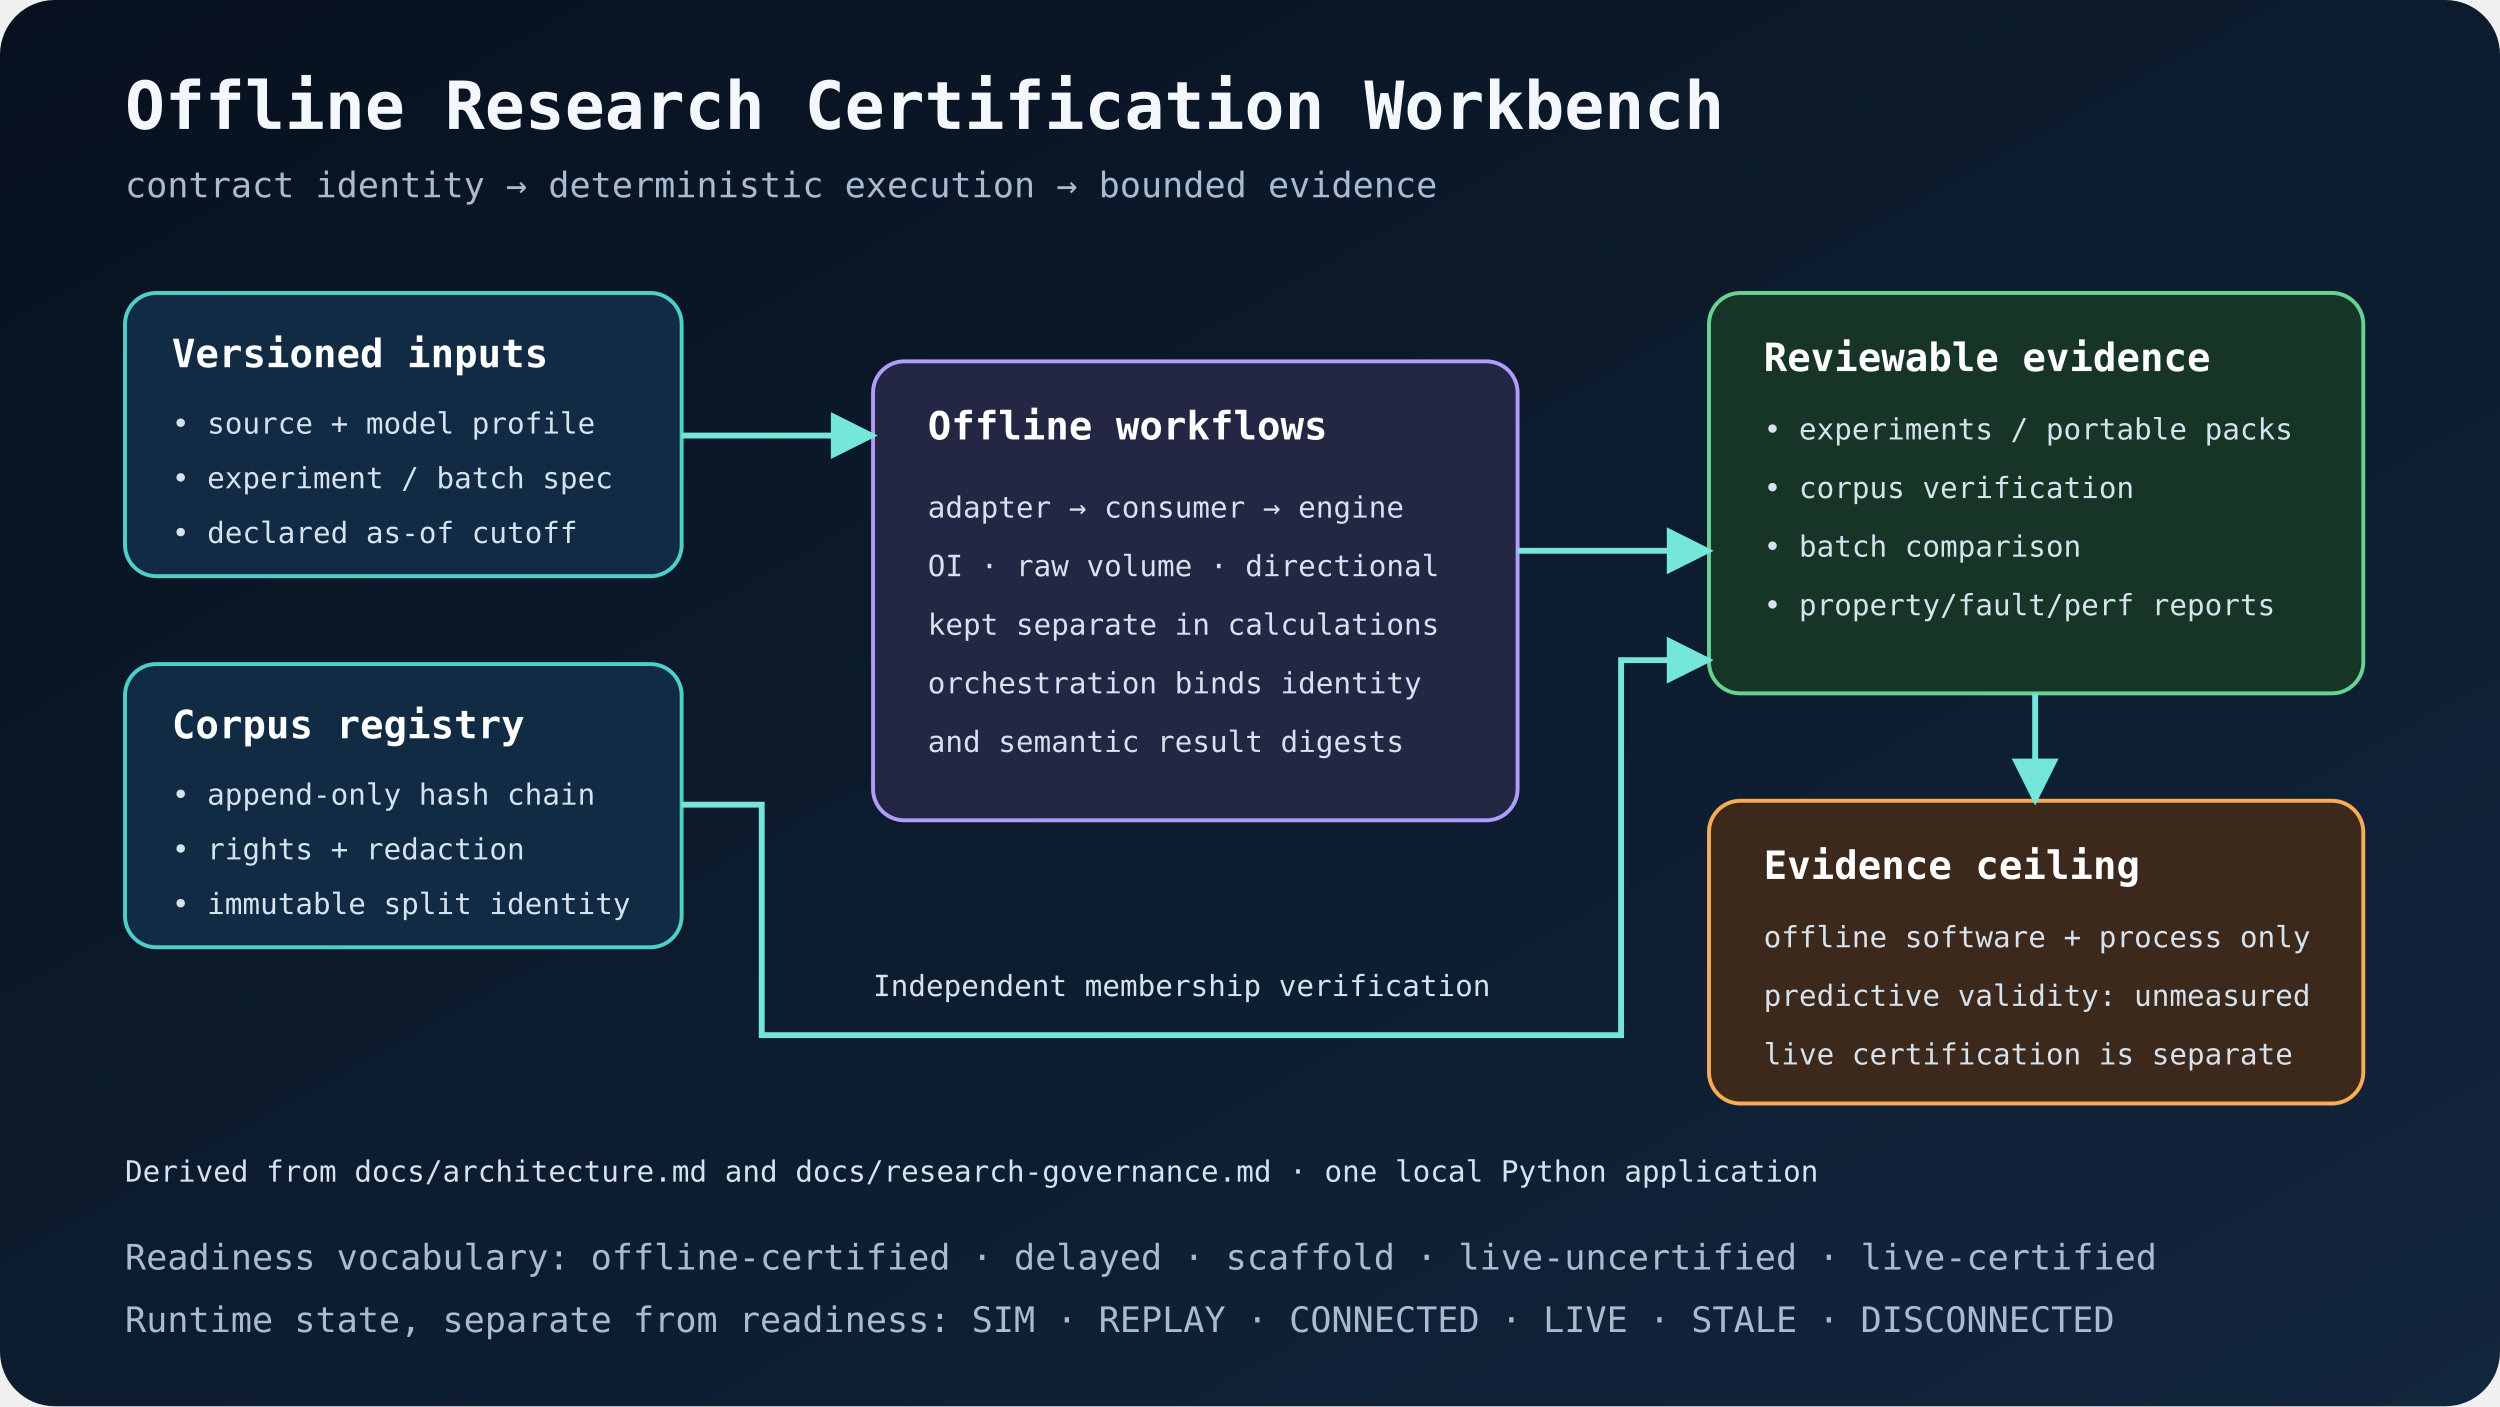
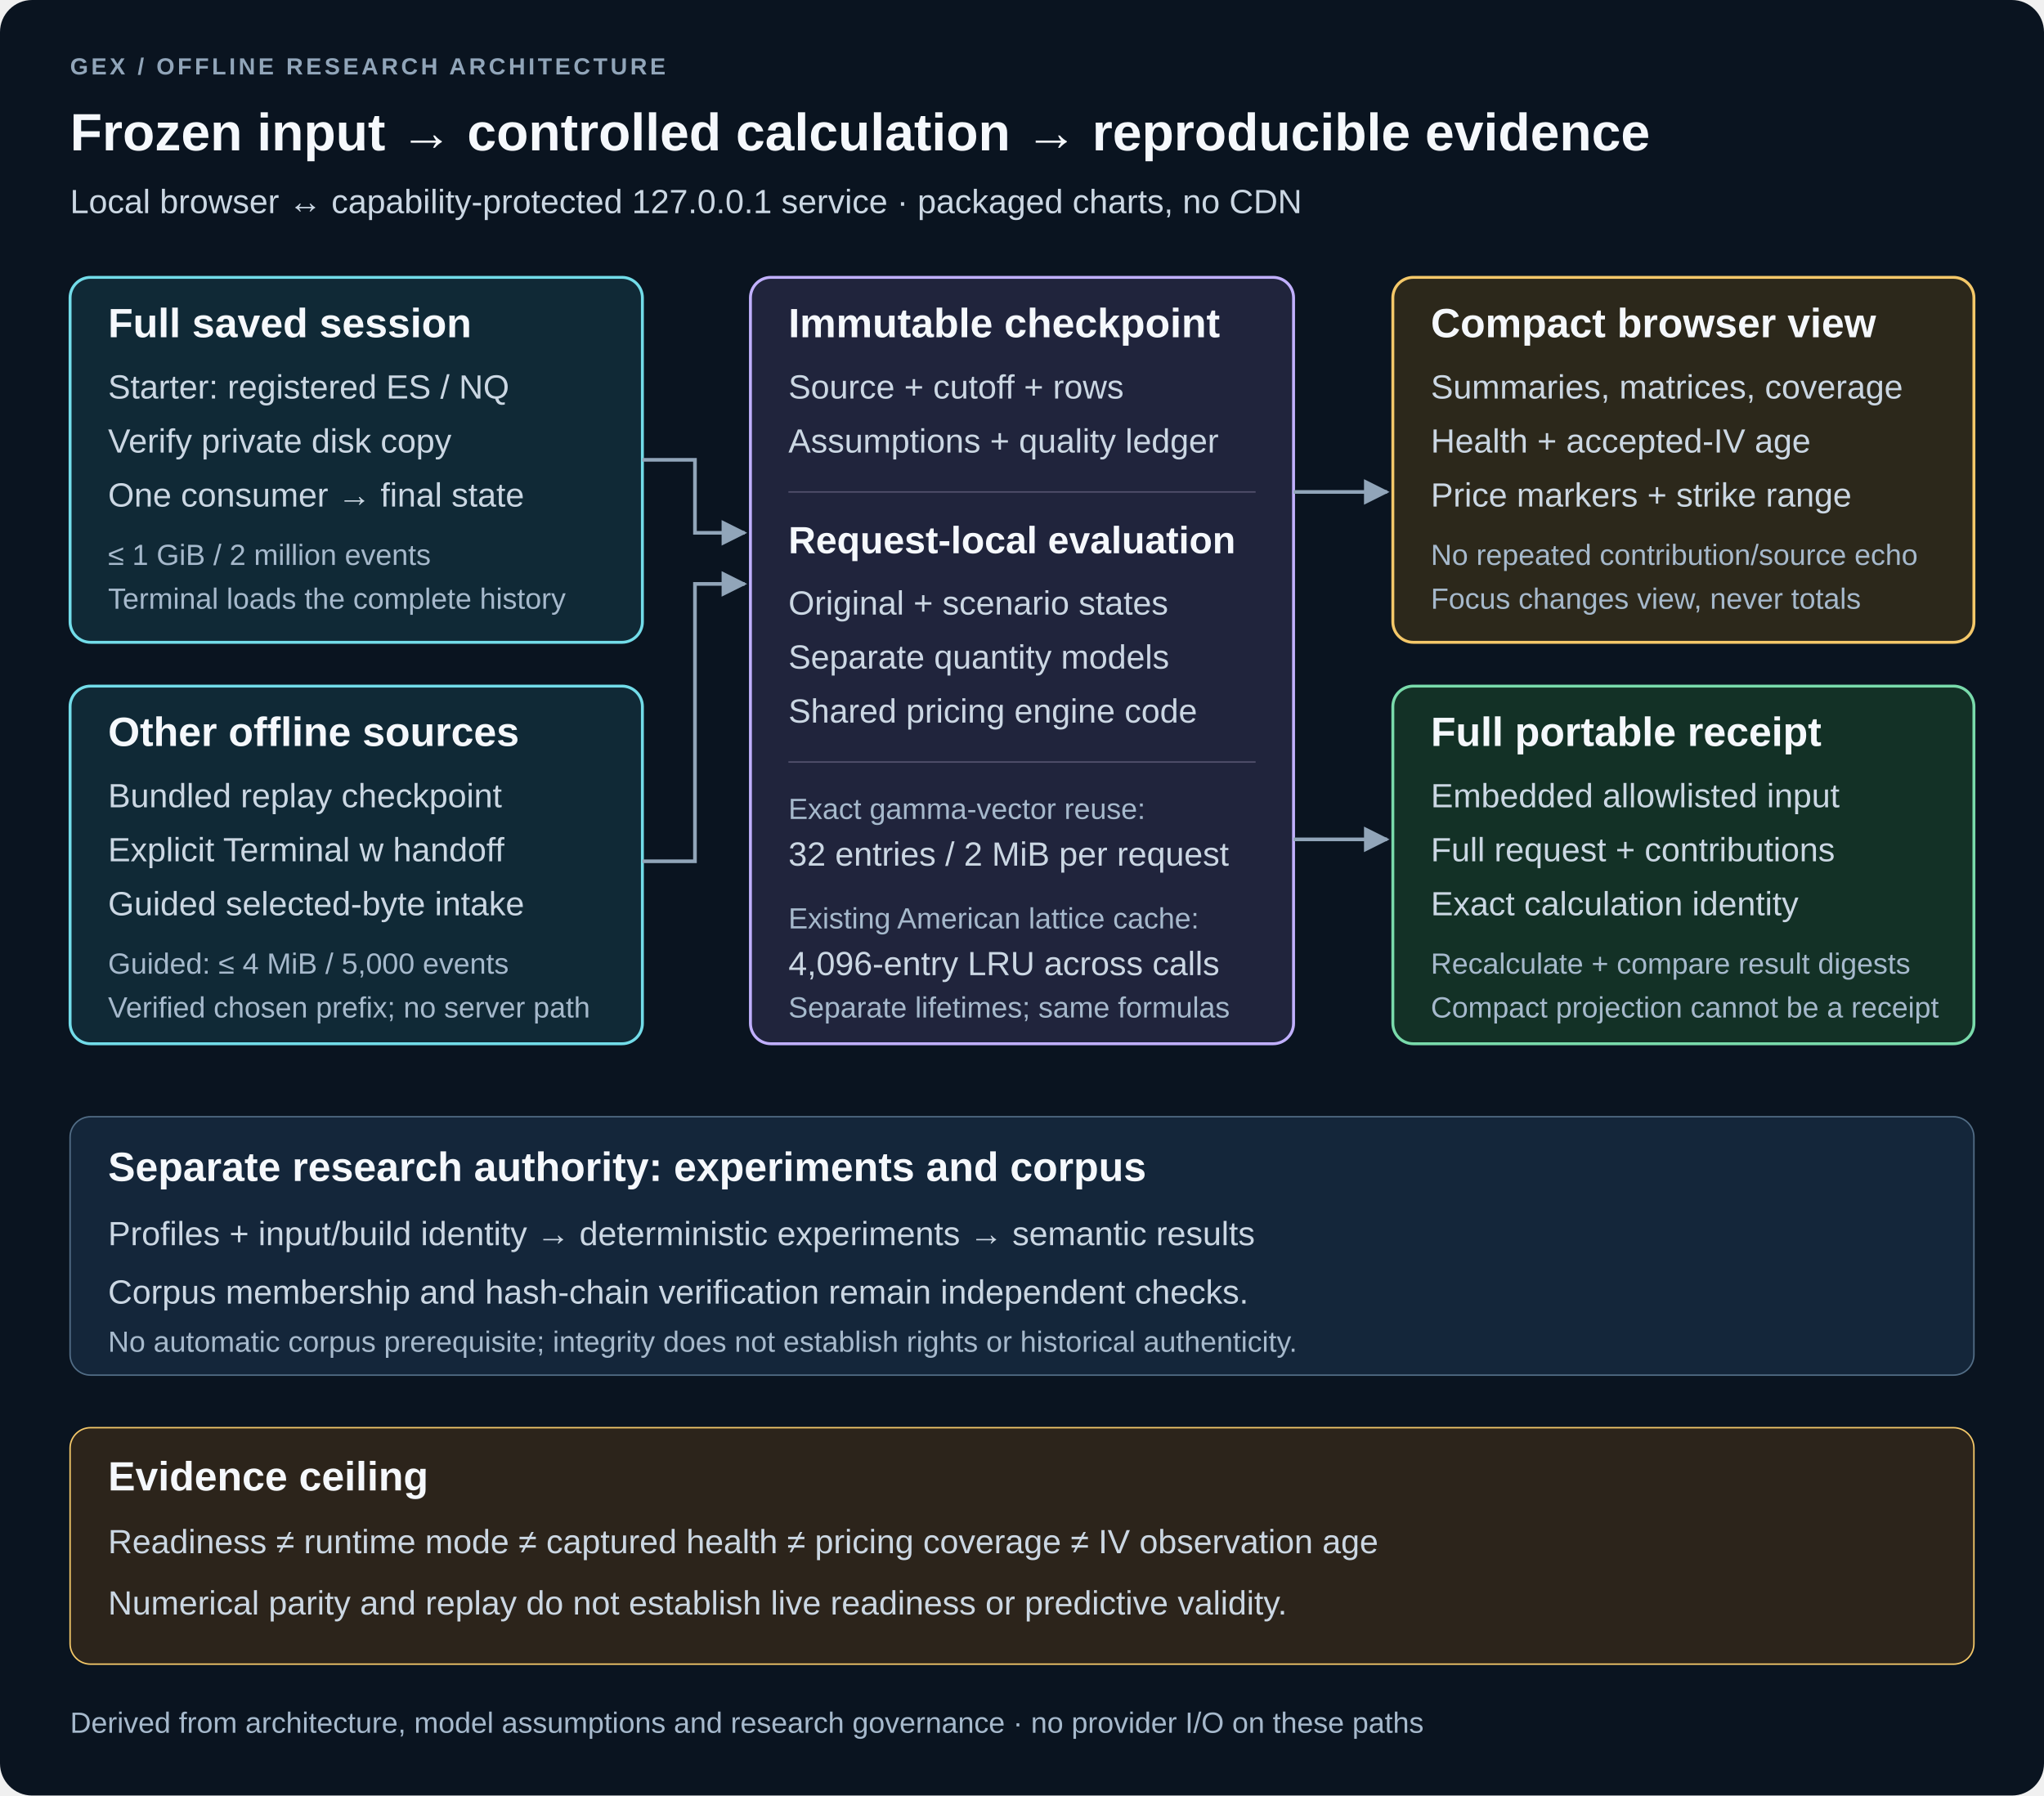
- <svg xmlns="http://www.w3.org/2000/svg" width="1280" height="720" viewBox="0 0 1280 720" role="img" aria-labelledby="title desc">
+ <svg xmlns="http://www.w3.org/2000/svg" width="1400" height="1230" viewBox="0 0 1400 1230" role="img" aria-labelledby="title description">
  <defs>
-     <linearGradient id="bg" x1="0" y1="0" x2="1" y2="1">
-       <stop stop-color="#07111f" />
-       <stop offset="1" stop-color="#12263d" />
-     </linearGradient>
-     <marker id="arrow" viewBox="0 0 10 10" refX="9" refY="5" markerWidth="8" markerHeight="8" orient="auto-start-reverse">
-       <path d="M 0 0 L 10 5 L 0 10 z" fill="#75e6da" />
+     <marker id="arrow" viewBox="0 0 10 10" refX="9" refY="5" markerWidth="7" markerHeight="7" orient="auto-start-reverse">
+       <path d="M0 0 10 5 0 10Z" fill="#91a5b9" />
    </marker>
-     <style>
-       .title{font:700 34px ui-monospace,SFMono-Regular,Menlo,monospace;fill:#f4f7fb}.sub{font:18px ui-monospace,SFMono-Regular,Menlo,monospace;fill:#a8bbcf}.box{fill:#102b43;stroke:#4dd0c8;stroke-width:2}.gate{fill:#242744;stroke:#b19cff;stroke-width:2}.out{fill:#173526;stroke:#68d391;stroke-width:2}.warn{fill:#3d291c;stroke:#f6ad55;stroke-width:2}.h{font:700 20px ui-monospace,SFMono-Regular,Menlo,monospace;fill:#fff}.t{font:15px ui-monospace,SFMono-Regular,Menlo,monospace;fill:#d6e2ee}.line{stroke:#75e6da;stroke-width:3;fill:none;marker-end:url(#arrow)}
-     </style>
+     <style>text{font-family:Arial,Helvetica,sans-serif}.eyebrow{font-size:16px;letter-spacing:2px;font-weight:700;fill:#91a5b9}.title{font-size:36px;font-weight:700;fill:#f5f8fc}.name{font-size:28px;font-weight:700;fill:#f5f8fc}.body{font-size:23px;fill:#cbd7e3}.small{font-size:20px;fill:#a6b9cc}.line{stroke:#91a5b9;stroke-width:2.5;fill:none;marker-end:url(#arrow)}.dash{stroke-dasharray:7 6}.cyan{fill:#72dce9}.gold{fill:#f4c869}.purple{fill:#c1b0ff}</style>
  </defs>
-   <rect width="1280" height="720" rx="28" fill="url(#bg)" />
-   <text x="64" y="66" class="title">Offline Research Certification Workbench</text>
-   <text x="64" y="101" class="sub">contract identity → deterministic execution → bounded evidence</text>
-   <rect x="64" y="150" width="285" height="145" rx="16" class="box" />
-   <text x="88" y="188" class="h">Versioned inputs</text>
-   <text x="88" y="222" class="t">• source + model profile</text>
-   <text x="88" y="250" class="t">• experiment / batch spec</text>
-   <text x="88" y="278" class="t">• declared as-of cutoff</text>
-   <rect x="64" y="340" width="285" height="145" rx="16" class="box" />
-   <text x="88" y="378" class="h">Corpus registry</text>
-   <text x="88" y="412" class="t">• append-only hash chain</text>
-   <text x="88" y="440" class="t">• rights + redaction</text>
-   <text x="88" y="468" class="t">• immutable split identity</text>
-   <rect x="447" y="185" width="330" height="235" rx="16" class="gate" />
-   <text x="475" y="225" class="h">Offline workflows</text>
-   <text x="475" y="265" class="t">adapter → consumer → engine</text>
-   <text x="475" y="295" class="t">OI · raw volume · directional</text>
-   <text x="475" y="325" class="t">kept separate in calculations</text>
-   <text x="475" y="355" class="t">orchestration binds identity</text>
-   <text x="475" y="385" class="t">and semantic result digests</text>
-   <rect x="875" y="150" width="335" height="205" rx="16" class="out" />
-   <text x="903" y="190" class="h">Reviewable evidence</text>
-   <text x="903" y="225" class="t">• experiments / portable packs</text>
-   <text x="903" y="255" class="t">• corpus verification</text>
-   <text x="903" y="285" class="t">• batch comparison</text>
-   <text x="903" y="315" class="t">• property/fault/perf reports</text>
-   <rect x="875" y="410" width="335" height="155" rx="16" class="warn" />
-   <text x="903" y="450" class="h">Evidence ceiling</text>
-   <text x="903" y="485" class="t">offline software + process only</text>
-   <text x="903" y="515" class="t">predictive validity: unmeasured</text>
-   <text x="903" y="545" class="t">live certification is separate</text>
-   <path d="M349 223 H447" class="line" />
-   <path d="M349 412 H390 V530 H830 V338 H875" class="line" />
-   <path d="M777 282 H875" class="line" />
-   <path d="M1042 355 V410" class="line" />
-   <text x="447" y="510" class="t">Independent membership verification</text>
-   <text x="64" y="605" class="t">Derived from docs/architecture.md and docs/research-governance.md · one local Python application</text>
-   <text x="64" y="650" class="sub">Readiness vocabulary: offline-certified · delayed · scaffold · live-uncertified · live-certified</text>
-   <text x="64" y="682" class="sub">Runtime state, separate from readiness: SIM · REPLAY · CONNECTED · LIVE · STALE · DISCONNECTED</text>
+   <rect width="1400" height="1230" rx="22" fill="#0a1420" />
+   <text x="48" y="51" class="eyebrow">GEX / OFFLINE RESEARCH ARCHITECTURE</text>
+   <text x="48" y="103" class="title">Frozen input → controlled calculation → reproducible evidence</text>
+   <text x="48" y="146" class="body">Local browser ↔ capability-protected 127.0.0.1 service · packaged charts, no CDN</text>
+   <rect x="48" y="190" width="392" height="250" rx="14" fill="#102936" stroke="#72dce9" stroke-width="2" />
+   <text x="74" y="231" class="name">Full saved session</text>
+   <text x="74" y="273" class="body">Starter: registered ES / NQ</text>
+   <text x="74" y="310" class="body">Verify private disk copy</text>
+   <text x="74" y="347" class="body">One consumer → final state</text>
+   <text x="74" y="387" class="small">≤ 1 GiB / 2 million events</text>
+   <text x="74" y="417" class="small">Terminal loads the complete history</text>
+   <rect x="48" y="470" width="392" height="245" rx="14" fill="#102936" stroke="#72dce9" stroke-width="2" />
+   <text x="74" y="511" class="name">Other offline sources</text>
+   <text x="74" y="553" class="body">Bundled replay checkpoint</text>
+   <text x="74" y="590" class="body">Explicit Terminal w handoff</text>
+   <text x="74" y="627" class="body">Guided selected-byte intake</text>
+   <text x="74" y="667" class="small">Guided: ≤ 4 MiB / 5,000 events</text>
+   <text x="74" y="697" class="small">Verified chosen prefix; no server path</text>
+   <path d="M440 315 H476 V365 H510" class="line" />
+   <path d="M440 590 H476 V400 H510" class="line" />
+   <rect x="514" y="190" width="372" height="525" rx="14" fill="#20243c" stroke="#c1b0ff" stroke-width="2" />
+   <text x="540" y="231" class="name">Immutable checkpoint</text>
+   <text x="540" y="273" class="body">Source + cutoff + rows</text>
+   <text x="540" y="310" class="body">Assumptions + quality ledger</text>
+   <path d="M540 337 H860" stroke="#52516d" />
+   <text x="540" y="379" class="name" style="font-size:26px">Request-local evaluation</text>
+   <text x="540" y="421" class="body">Original + scenario states</text>
+   <text x="540" y="458" class="body">Separate quantity models</text>
+   <text x="540" y="495" class="body">Shared pricing engine code</text>
+   <path d="M540 522 H860" stroke="#52516d" />
+   <text x="540" y="561" class="small">Exact gamma-vector reuse:</text>
+   <text x="540" y="593" class="body">32 entries / 2 MiB per request</text>
+   <text x="540" y="636" class="small">Existing American lattice cache:</text>
+   <text x="540" y="668" class="body">4,096-entry LRU across calls</text>
+   <text x="540" y="697" class="small">Separate lifetimes; same formulas</text>
+   <path d="M886 337 H950" class="line" />
+   <path d="M886 575 H950" class="line" />
+   <rect x="954" y="190" width="398" height="250" rx="14" fill="#2c281b" stroke="#f4c869" stroke-width="2" />
+   <text x="980" y="231" class="name">Compact browser view</text>
+   <text x="980" y="273" class="body">Summaries, matrices, coverage</text>
+   <text x="980" y="310" class="body">Health + accepted-IV age</text>
+   <text x="980" y="347" class="body">Price markers + strike range</text>
+   <text x="980" y="387" class="small">No repeated contribution/source echo</text>
+   <text x="980" y="417" class="small">Focus changes view, never totals</text>
+   <rect x="954" y="470" width="398" height="245" rx="14" fill="#133126" stroke="#79dbab" stroke-width="2" />
+   <text x="980" y="511" class="name">Full portable receipt</text>
+   <text x="980" y="553" class="body">Embedded allowlisted input</text>
+   <text x="980" y="590" class="body">Full request + contributions</text>
+   <text x="980" y="627" class="body">Exact calculation identity</text>
+   <text x="980" y="667" class="small">Recalculate + compare result digests</text>
+   <text x="980" y="697" class="small">Compact projection cannot be a receipt</text>
+   <rect x="48" y="765" width="1304" height="177" rx="14" fill="#14263a" stroke="#526d86" />
+   <text x="74" y="809" class="name">Separate research authority: experiments and corpus</text>
+   <text x="74" y="853" class="body">Profiles + input/build identity → deterministic experiments → semantic results</text>
+   <text x="74" y="893" class="body">Corpus membership and hash-chain verification remain independent checks.</text>
+   <text x="74" y="926" class="small">No automatic corpus prerequisite; integrity does not establish rights or historical authenticity.</text>
+   <rect x="48" y="978" width="1304" height="162" rx="14" fill="#2c241b" stroke="#f4c869" />
+   <text x="74" y="1021" class="name">Evidence ceiling</text>
+   <text x="74" y="1064" class="body">Readiness ≠ runtime mode ≠ captured health ≠ pricing coverage ≠ IV observation age</text>
+   <text x="74" y="1106" class="body">Numerical parity and replay do not establish live readiness or predictive validity.</text>
+   <text x="48" y="1187" class="small">Derived from architecture, model assumptions and research governance · no provider I/O on these paths</text>
</svg>
